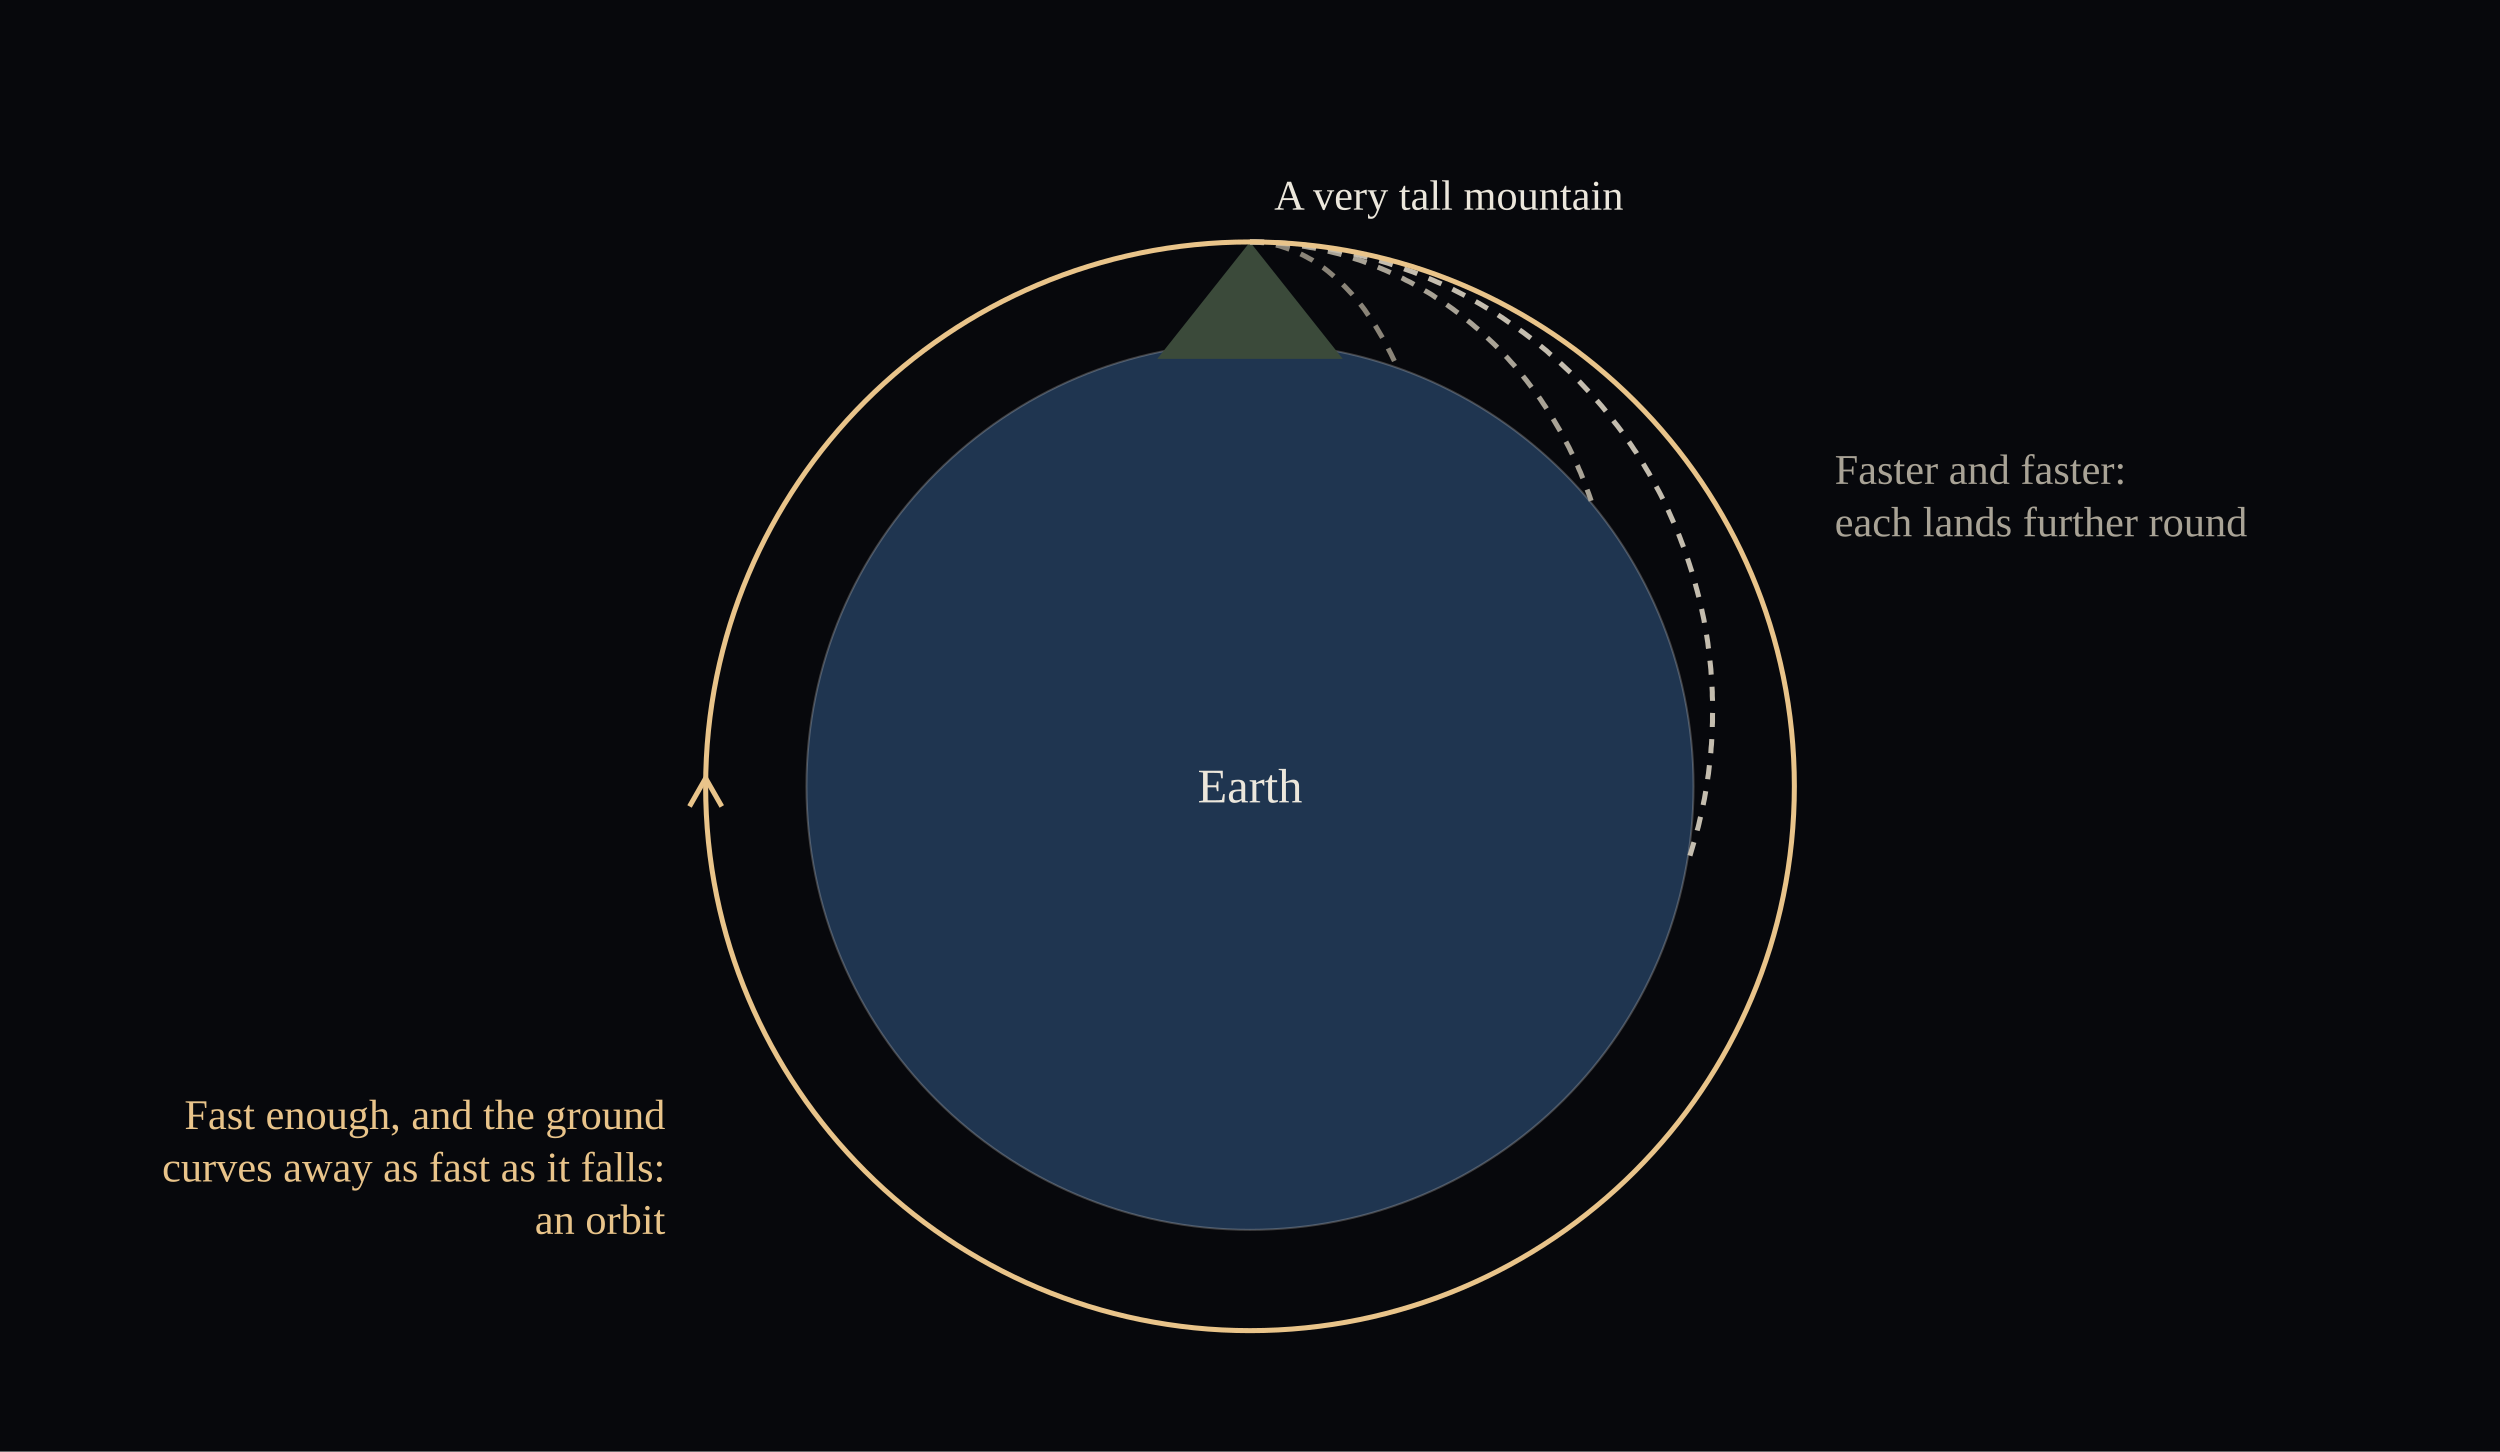
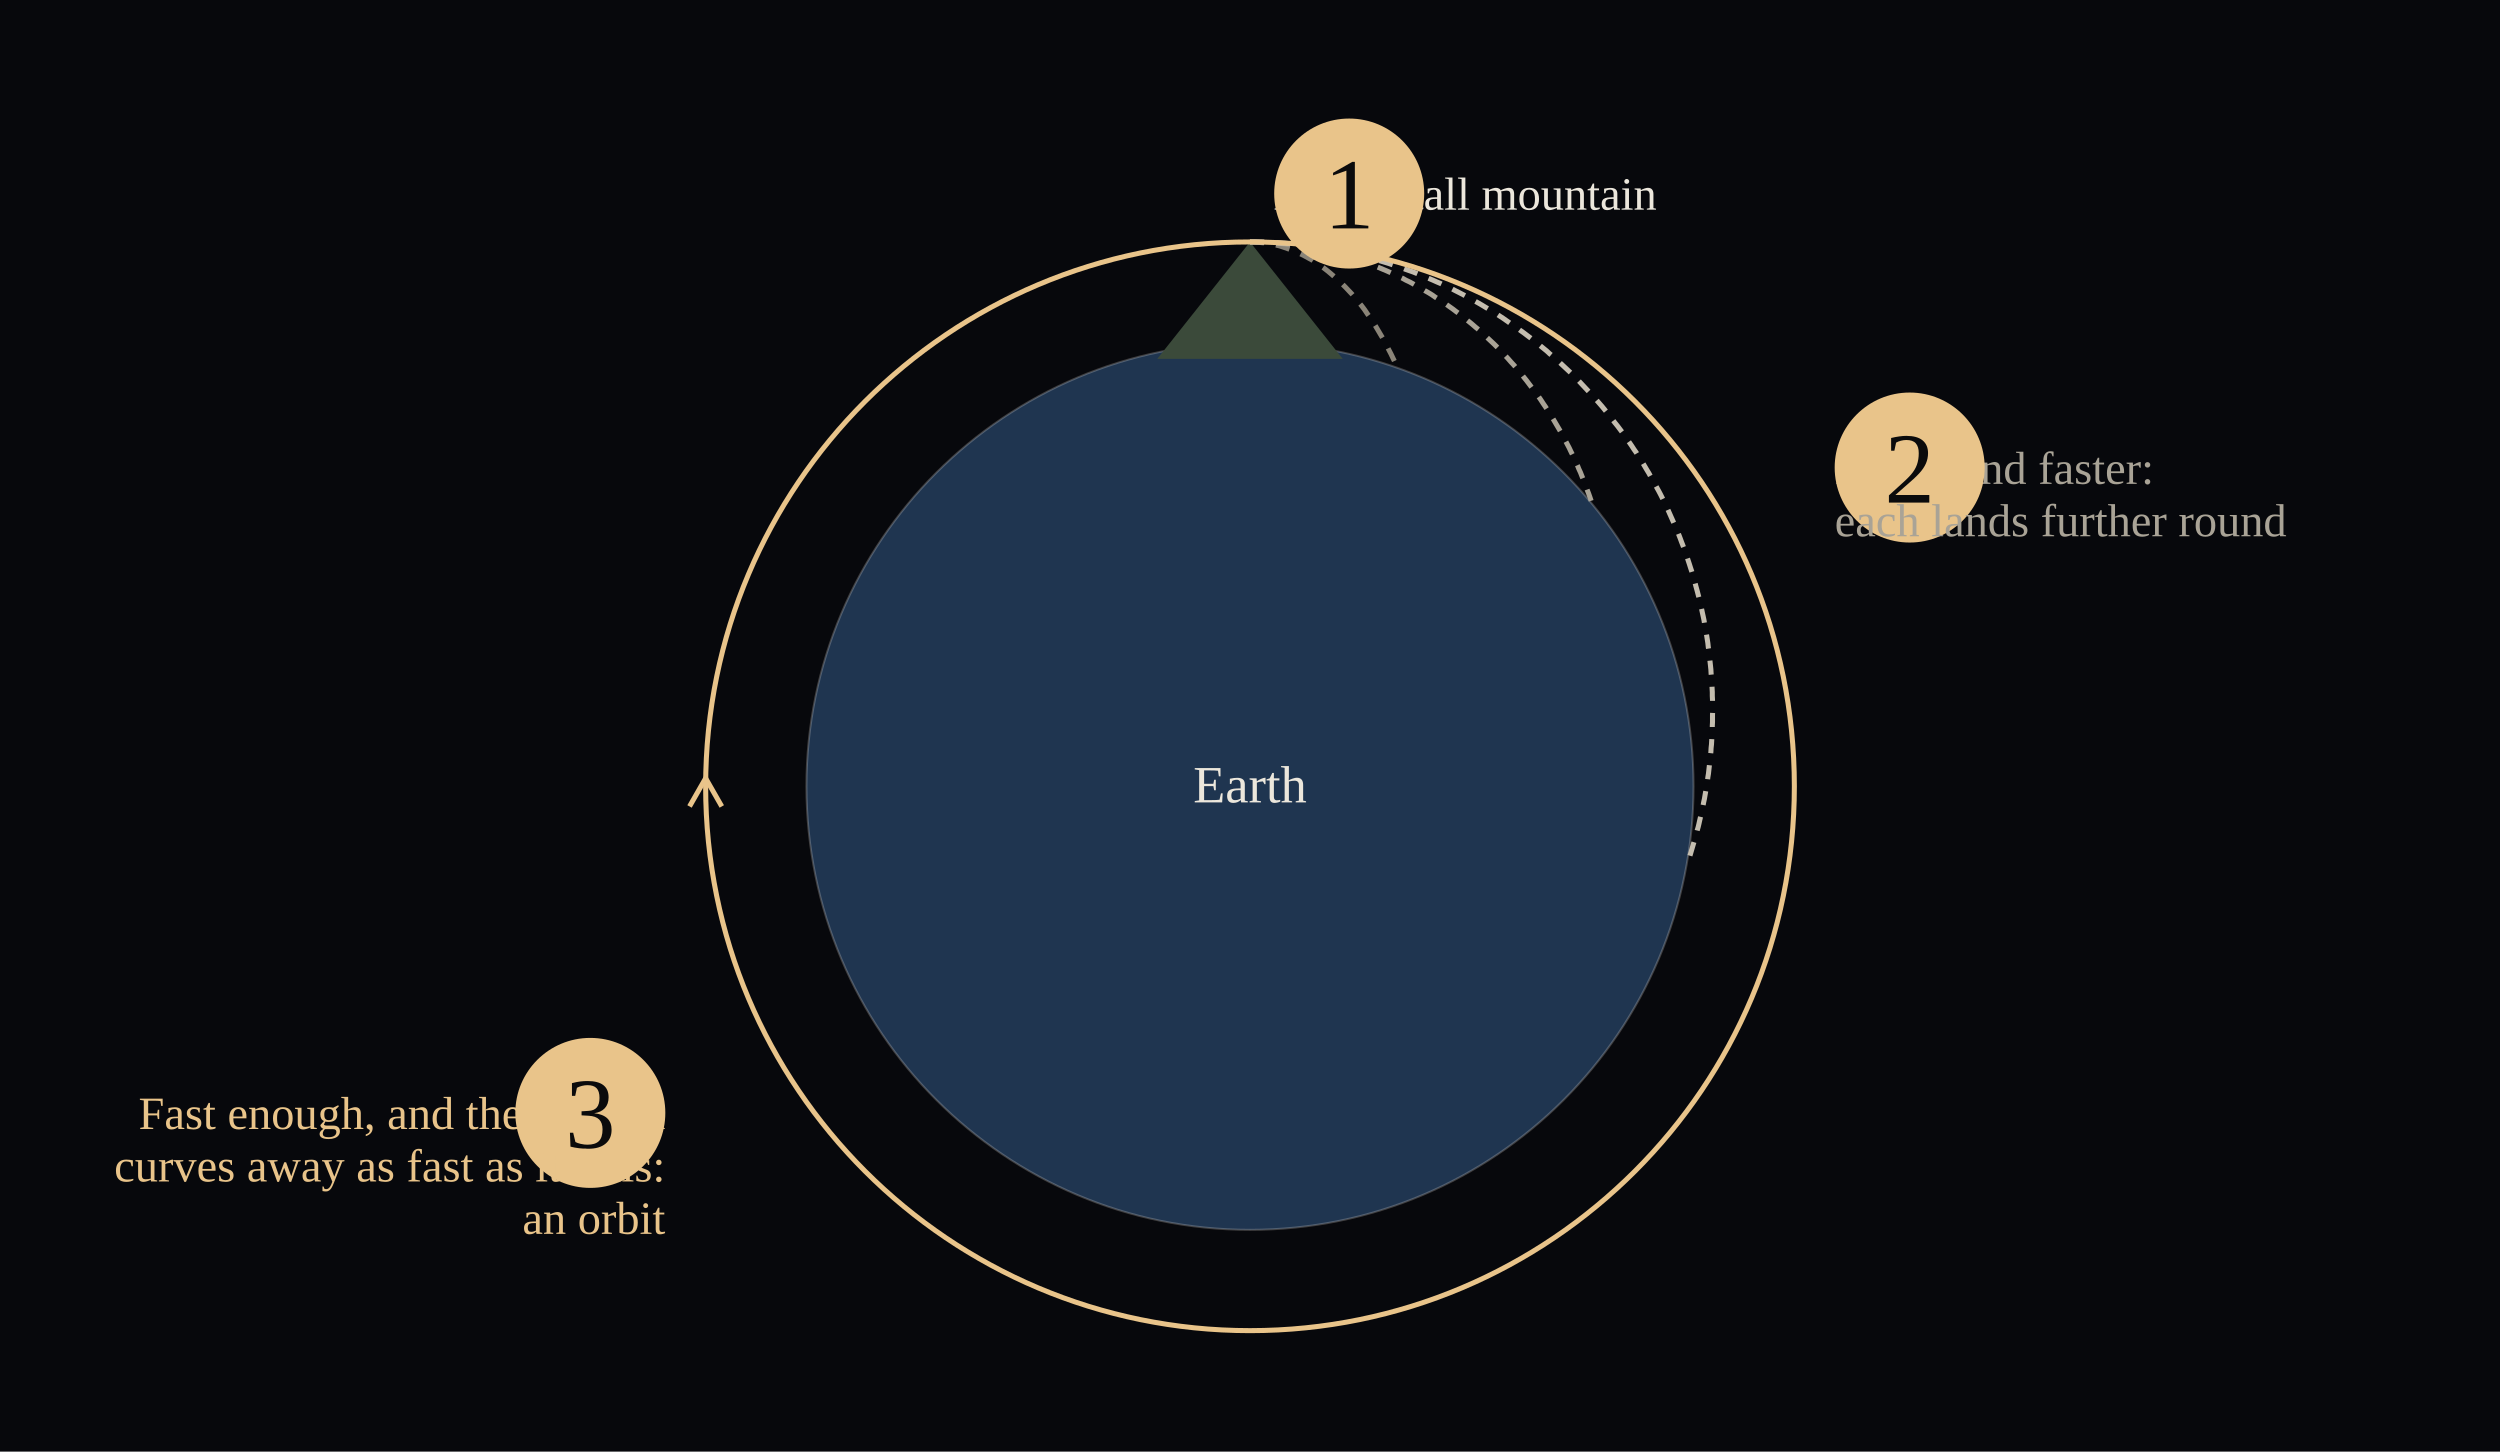
<svg xmlns="http://www.w3.org/2000/svg" viewBox="0 0 1240 720" width="1240" height="720">
  <rect width="1240" height="720" fill="#07080c" />
  <defs>
    <radialGradient id="glow">
      <stop offset="0" stop-color="#ffe2a8" />
      <stop offset=".35" stop-color="#f0c27a" />
      <stop offset="1" stop-color="#f0c27a" stop-opacity="0" />
    </radialGradient>
  </defs>
  <circle cx="620" cy="390" r="220" fill="#1f3550" />
  <circle cx="620" cy="390" r="220" fill="none" stroke="#ece7dc" stroke-opacity=".25" />
  <path d="M574,178 L620,120 L666,178 Z" fill="#3b4a3a" />
-   <text x="620.0" y="398.0" font-size="24" fill="#ece7dc" text-anchor="middle">Earth</text>
+   <text class="lab" x="620.0" y="398.0" font-size="26" fill="#ece7dc" text-anchor="middle">Earth</text>
  <polyline points="620.0,120.0 622.1,120.0 624.2,120.2 626.4,120.4 628.5,120.7 630.6,121.0 632.7,121.5 634.8,122.0 636.9,122.7 638.9,123.4 641.0,124.1 643.0,125.0 645.0,125.9 647.0,126.9 649.0,128.0 651.0,129.1 652.9,130.4 654.8,131.7 656.7,133.0 658.5,134.4 660.3,135.9 662.1,137.5 663.9,139.1 665.6,140.7 667.3,142.4 669.0,144.2 670.7,146.0 672.3,147.9 673.8,149.8 675.4,151.7 676.9,153.7 678.3,155.8 679.8,157.8 681.2,160.0 682.5,162.1 683.8,164.3 685.1,166.5 686.4,168.7 687.6,170.9 688.7,173.2 689.9,175.5 691.0,177.8 692.1,180.1 693.1,182.5" fill="none" stroke="#8a8478" stroke-width="2.5" stroke-dasharray="7 6" />
  <polyline points="620.0,120.0 622.1,120.0 624.3,120.1 626.4,120.1 628.5,120.2 630.6,120.3 632.7,120.5 634.9,120.7 637.0,120.9 639.1,121.1 641.2,121.4 643.3,121.6 645.4,122.0 647.5,122.3 649.6,122.7 651.7,123.0 653.8,123.5 655.8,123.9 657.9,124.4 660.0,124.9 662.0,125.4 664.1,125.9 666.1,126.5 668.1,127.1 670.2,127.7 672.2,128.4 674.2,129.0 676.2,129.7 678.2,130.5 680.1,131.2 682.1,132.0 684.1,132.8 686.0,133.6 687.9,134.4 689.9,135.3 691.8,136.2 693.7,137.1 695.6,138.0 697.4,139.0 699.3,139.9 701.1,140.9 703.0,142.0 704.8,143.0 706.6,144.1 708.4,145.1 710.2,146.2 711.9,147.4 713.7,148.5 715.4,149.7 717.1,150.8 718.8,152.0 720.5,153.2 722.2,154.5 723.9,155.7 725.5,157.0 727.1,158.3 728.7,159.6 730.3,160.9 731.9,162.3 733.5,163.6 735.0,165.0 736.5,166.4 738.0,167.8 739.5,169.2 741.0,170.6 742.4,172.0 743.9,173.5 745.3,175.0 746.7,176.5 748.1,178.0 749.4,179.5 750.8,181.0 752.1,182.5 753.4,184.1 754.7,185.6 755.9,187.2 757.2,188.8 758.4,190.4 759.6,192.0 760.8,193.6 762.0,195.2 763.2,196.8 764.3,198.4 765.4,200.1 766.5,201.7 767.6,203.4 768.7,205.1 769.7,206.7 770.7,208.4 771.7,210.1 772.7,211.8 773.7,213.5 774.7,215.2 775.6,216.9 776.5,218.7 777.4,220.4 778.3,222.1 779.1,223.8 780.0,225.6 780.8,227.3 781.6,229.1 782.4,230.8 783.1,232.6 783.9,234.3 784.6,236.1 785.3,237.8 786.0,239.6 786.7,241.4 787.3,243.1 788.0,244.9 788.6,246.6 789.2,248.4" fill="none" stroke="#a9a396" stroke-width="2.5" stroke-dasharray="7 6" />
  <polyline points="620.0,120.0 622.1,120.0 624.3,120.0 626.4,120.1 628.5,120.2 630.6,120.2 632.7,120.4 634.9,120.5 637.0,120.6 639.1,120.8 641.2,121.0 643.3,121.2 645.5,121.4 647.6,121.7 649.7,122.0 651.8,122.2 653.9,122.5 656.0,122.9 658.1,123.2 660.2,123.6 662.2,124.0 664.3,124.4 666.4,124.8 668.5,125.2 670.5,125.7 672.6,126.2 674.7,126.7 676.7,127.2 678.8,127.8 680.8,128.3 682.8,128.9 684.9,129.5 686.9,130.1 688.9,130.7 690.9,131.4 692.9,132.1 694.9,132.7 696.9,133.5 698.9,134.2 700.9,134.9 702.9,135.7 704.8,136.5 706.8,137.3 708.7,138.1 710.6,138.9 712.6,139.8 714.5,140.6 716.4,141.5 718.3,142.4 720.2,143.3 722.1,144.3 723.9,145.2 725.8,146.2 727.7,147.2 729.5,148.2 731.3,149.2 733.1,150.2 735.0,151.3 736.8,152.4 738.5,153.4 740.3,154.5 742.1,155.6 743.9,156.8 745.6,157.9 747.3,159.1 749.0,160.3 750.8,161.4 752.5,162.7 754.1,163.9 755.8,165.1 757.5,166.4 759.1,167.6 760.8,168.9 762.4,170.2 764.0,171.5 765.6,172.8 767.2,174.1 768.7,175.5 770.3,176.8 771.9,178.2 773.4,179.6 774.9,181.0 776.4,182.4 777.9,183.8 779.4,185.2 780.8,186.7 782.3,188.1 783.7,189.6 785.1,191.1 786.5,192.6 787.9,194.1 789.3,195.6 790.7,197.1 792.0,198.6 793.4,200.2 794.7,201.7 796.0,203.3 797.3,204.9 798.5,206.5 799.8,208.1 801.0,209.7 802.3,211.3 803.5,212.9 804.7,214.5 805.9,216.2 807.0,217.8 808.2,219.5 809.3,221.1 810.4,222.8 811.6,224.5 812.6,226.2 813.7,227.9 814.8,229.6 815.8,231.3 816.8,233.0 817.9,234.8 818.8,236.5 819.8,238.2 820.8,240.0 821.7,241.7 822.7,243.5 823.6,245.2 824.5,247.0 825.4,248.8 826.2,250.6 827.1,252.4 827.9,254.2 828.7,256.0 829.5,257.8 830.3,259.6 831.1,261.4 831.9,263.2 832.6,265.0 833.3,266.8 834.0,268.7 834.7,270.5 835.4,272.3 836.0,274.2 836.7,276.0 837.3,277.9 837.9,279.7 838.5,281.6 839.1,283.4 839.7,285.3 840.2,287.1 840.7,289.0 841.2,290.9 841.7,292.7 842.2,294.6 842.7,296.5 843.1,298.3 843.6,300.2 844.0,302.1 844.4,304.0 844.8,305.8 845.2,307.7 845.5,309.6 845.9,311.5 846.2,313.3 846.5,315.2 846.8,317.1 847.1,319.0 847.3,320.9 847.6,322.7 847.8,324.6 848.0,326.5 848.2,328.4 848.4,330.2 848.6,332.1 848.7,334.0 848.9,335.9 849.0,337.7 849.1,339.6 849.2,341.5 849.3,343.3 849.3,345.2 849.4,347.1 849.4,348.9 849.4,350.8 849.5,352.6 849.4,354.5 849.4,356.3 849.4,358.2 849.3,360.0 849.3,361.9 849.2,363.7 849.1,365.6 849.0,367.4 848.9,369.2 848.7,371.0 848.6,372.9 848.4,374.7 848.2,376.5 848.0,378.3 847.8,380.1 847.6,381.9 847.4,383.7 847.1,385.5 846.9,387.3 846.6,389.1 846.3,390.9 846.0,392.7 845.7,394.4 845.4,396.2 845.0,398.0 844.7,399.7 844.3,401.5 843.9,403.2 843.5,405.0 843.1,406.7 842.7,408.5 842.3,410.2 841.8,411.9 841.4,413.6 840.9,415.3 840.4,417.0 839.9,418.7 839.4,420.4 838.9,422.1 838.4,423.8 837.9,425.5 837.3,427.1 836.7,428.8" fill="none" stroke="#c4bdaf" stroke-width="2.5" stroke-dasharray="7 6" />
  <circle cx="620" cy="390" r="270" fill="none" stroke="#e9c48a" stroke-width="2.5" />
  <path d="M-10,-8 L4,0 L-10,8" fill="none" stroke="#e9c48a" stroke-width="2.5" transform="translate(350,390) rotate(-90)" />
-   <text x="632.0" y="104.0" font-size="21" fill="#ece7dc" text-anchor="start">A very tall mountain</text>
-   <text x="910.0" y="240.0" font-size="21" fill="#a9a396" text-anchor="start">Faster and faster:</text>
-   <text x="910.0" y="266.0" font-size="21" fill="#a9a396" text-anchor="start">each lands further round</text>
-   <text x="330.0" y="560.0" font-size="21" fill="#e9c48a" text-anchor="end">Fast enough, and the ground</text>
-   <text x="330.0" y="586.0" font-size="21" fill="#e9c48a" text-anchor="end">curves away as fast as it falls:</text>
-   <text x="330.0" y="612.0" font-size="21" fill="#e9c48a" text-anchor="end">an orbit</text>
+   <text class="lab" x="632.0" y="104.0" font-size="23" fill="#ece7dc" text-anchor="start">A very tall mountain</text>
+   <g class="km" data-key="A very tall mountain, above the air">
+     <circle cx="669.2" cy="96.0" r="37.2" fill="#e9c48a" />
+     <text x="669.2" y="113.3" font-size="50" fill="#0b0b0c" text-anchor="middle">1</text>
+   </g>
+   <text class="lab" x="910.0" y="240.0" font-size="23" fill="#a9a396" text-anchor="start">Faster and faster:</text>
+   <g class="km" data-key="Dashed: faster and faster shots, each landing further round">
+     <circle cx="947.2" cy="231.9" r="37.2" fill="#e9c48a" />
+     <text x="947.2" y="249.3" font-size="50" fill="#0b0b0c" text-anchor="middle">2</text>
+   </g>
+   <text class="lab" x="910.0" y="266.0" font-size="23" fill="#a9a396" text-anchor="start">each lands further round</text>
+   <text class="lab" x="330.0" y="560.0" font-size="23" fill="#e9c48a" text-anchor="end">Fast enough, and the ground</text>
+   <g class="km" data-key="Gold: fast enough that the ground curves away as fast as it falls, an orbit">
+     <circle cx="292.8" cy="552.0" r="37.2" fill="#e9c48a" />
+     <text x="292.8" y="569.3" font-size="50" fill="#0b0b0c" text-anchor="middle">3</text>
+   </g>
+   <text class="lab" x="330.0" y="586.0" font-size="23" fill="#e9c48a" text-anchor="end">curves away as fast as it falls:</text>
+   <text class="lab" x="330.0" y="612.0" font-size="23" fill="#e9c48a" text-anchor="end">an orbit</text>
</svg>
